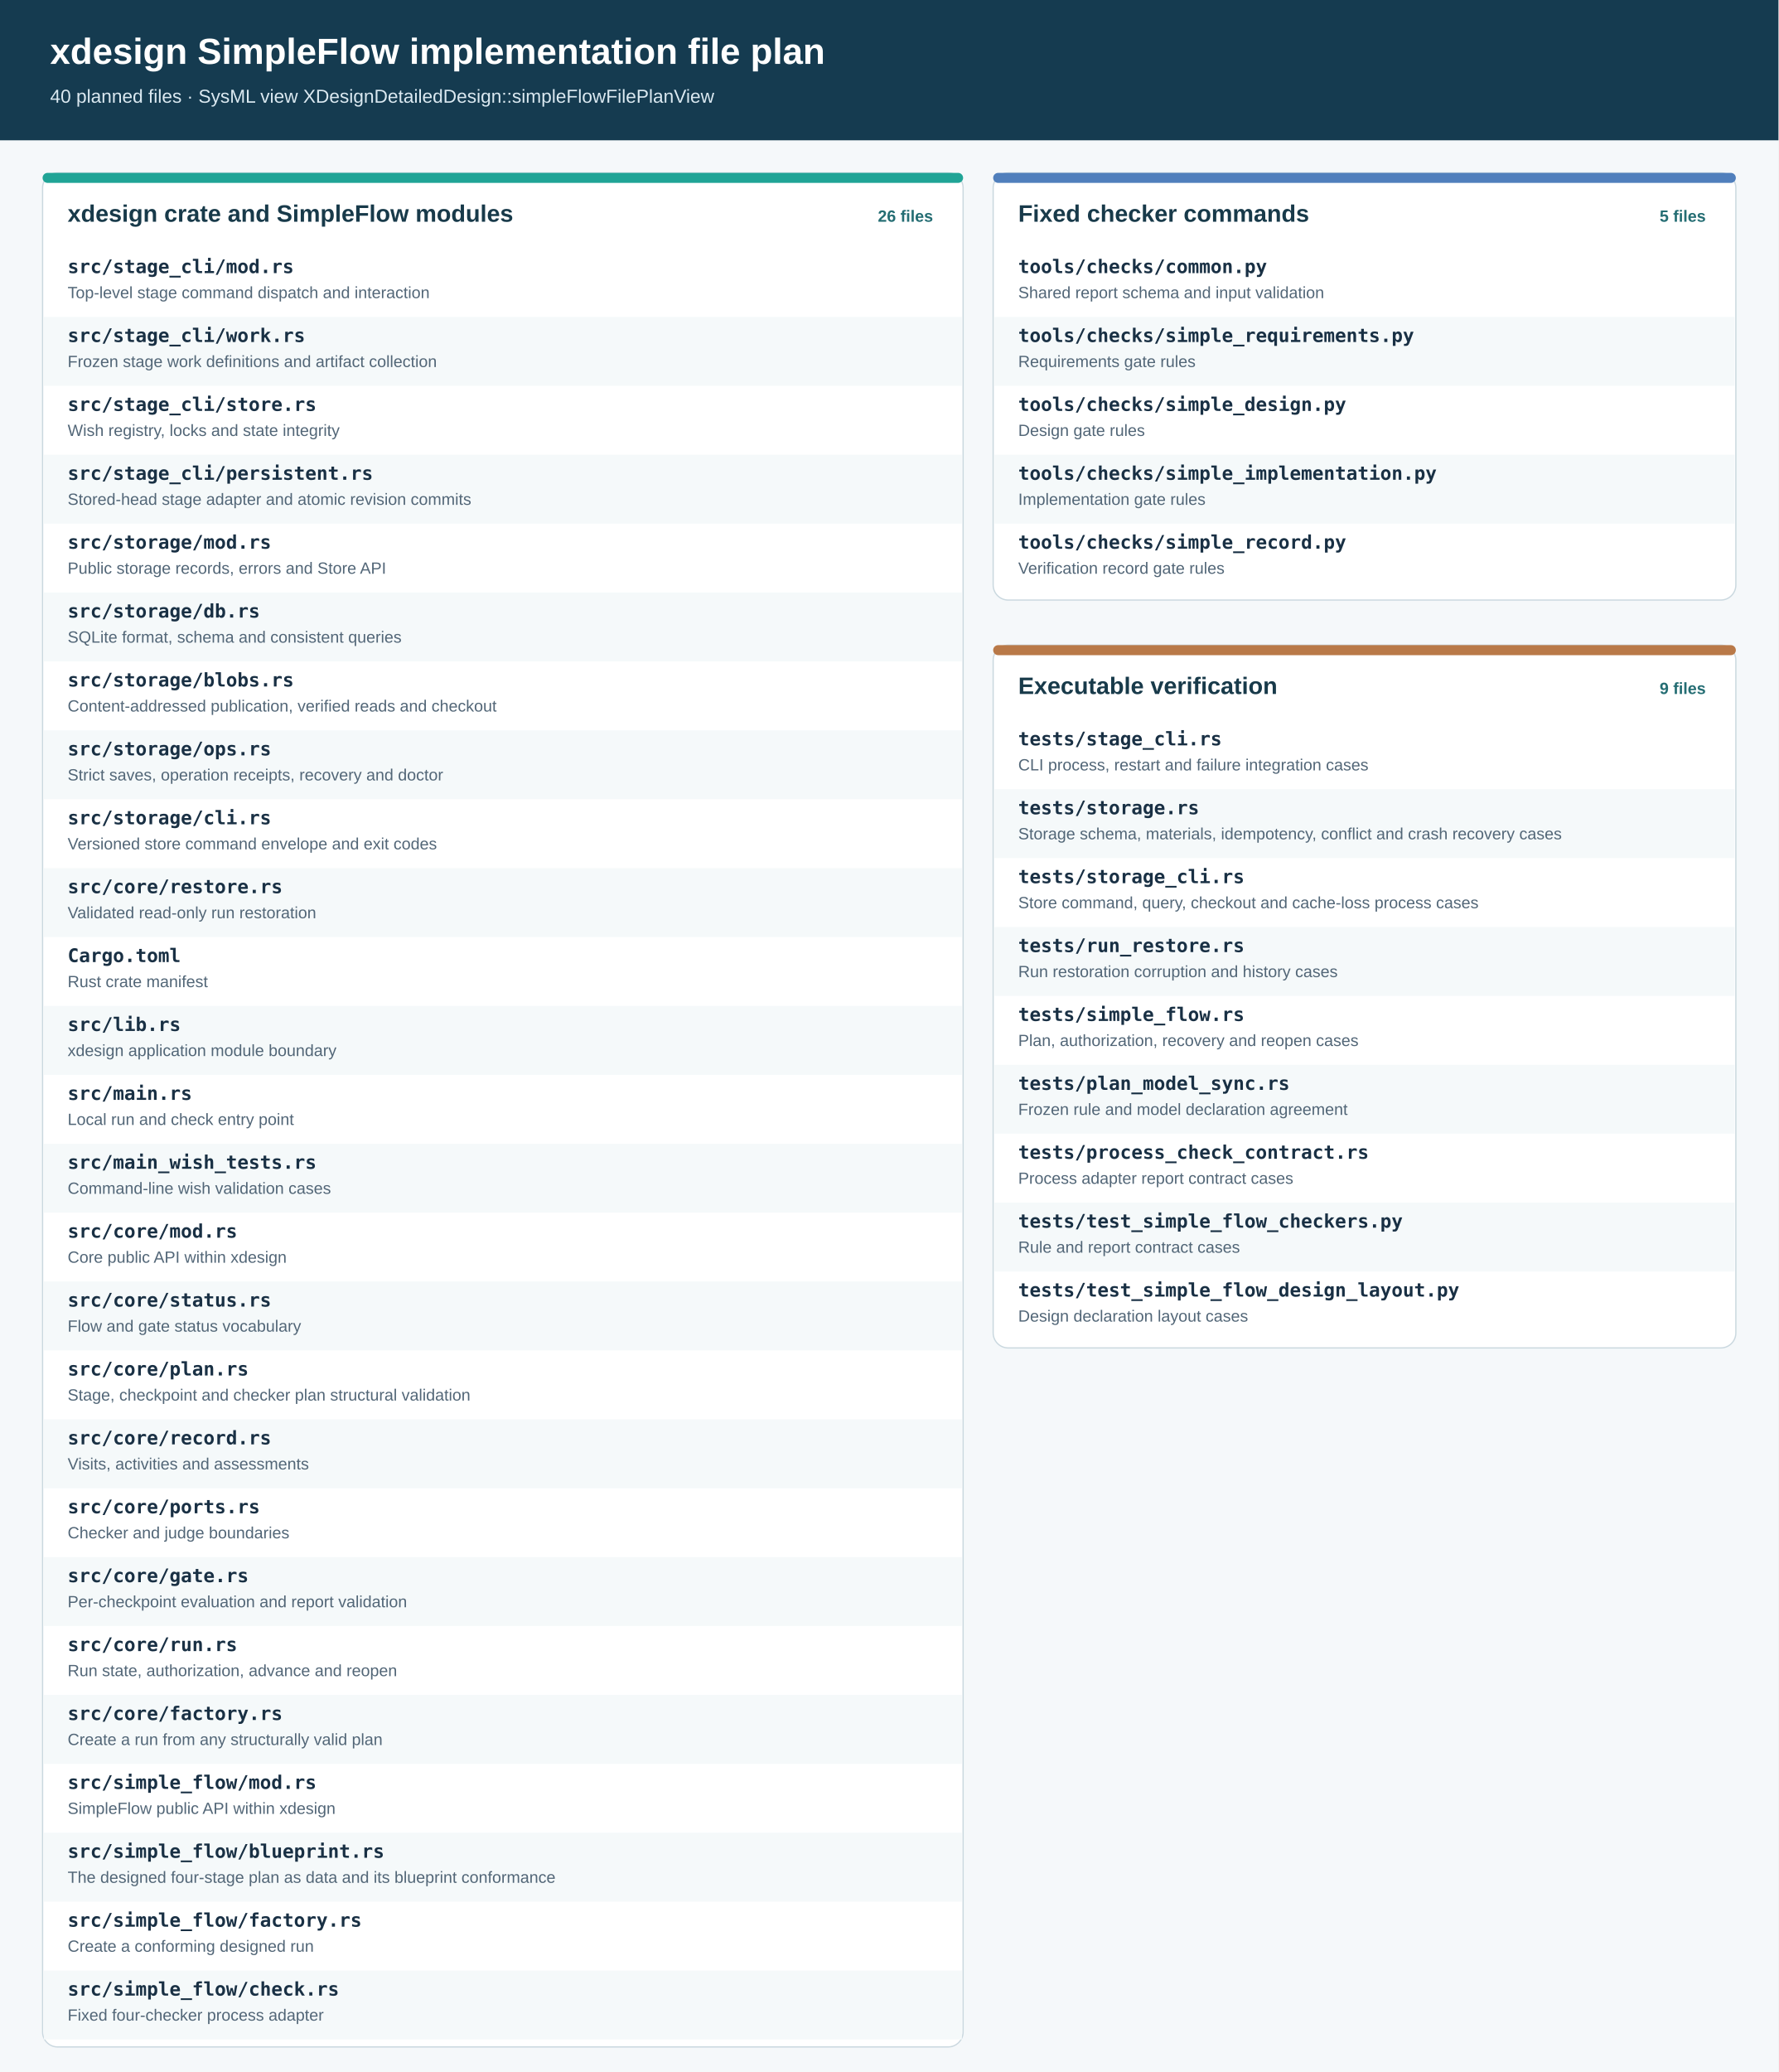
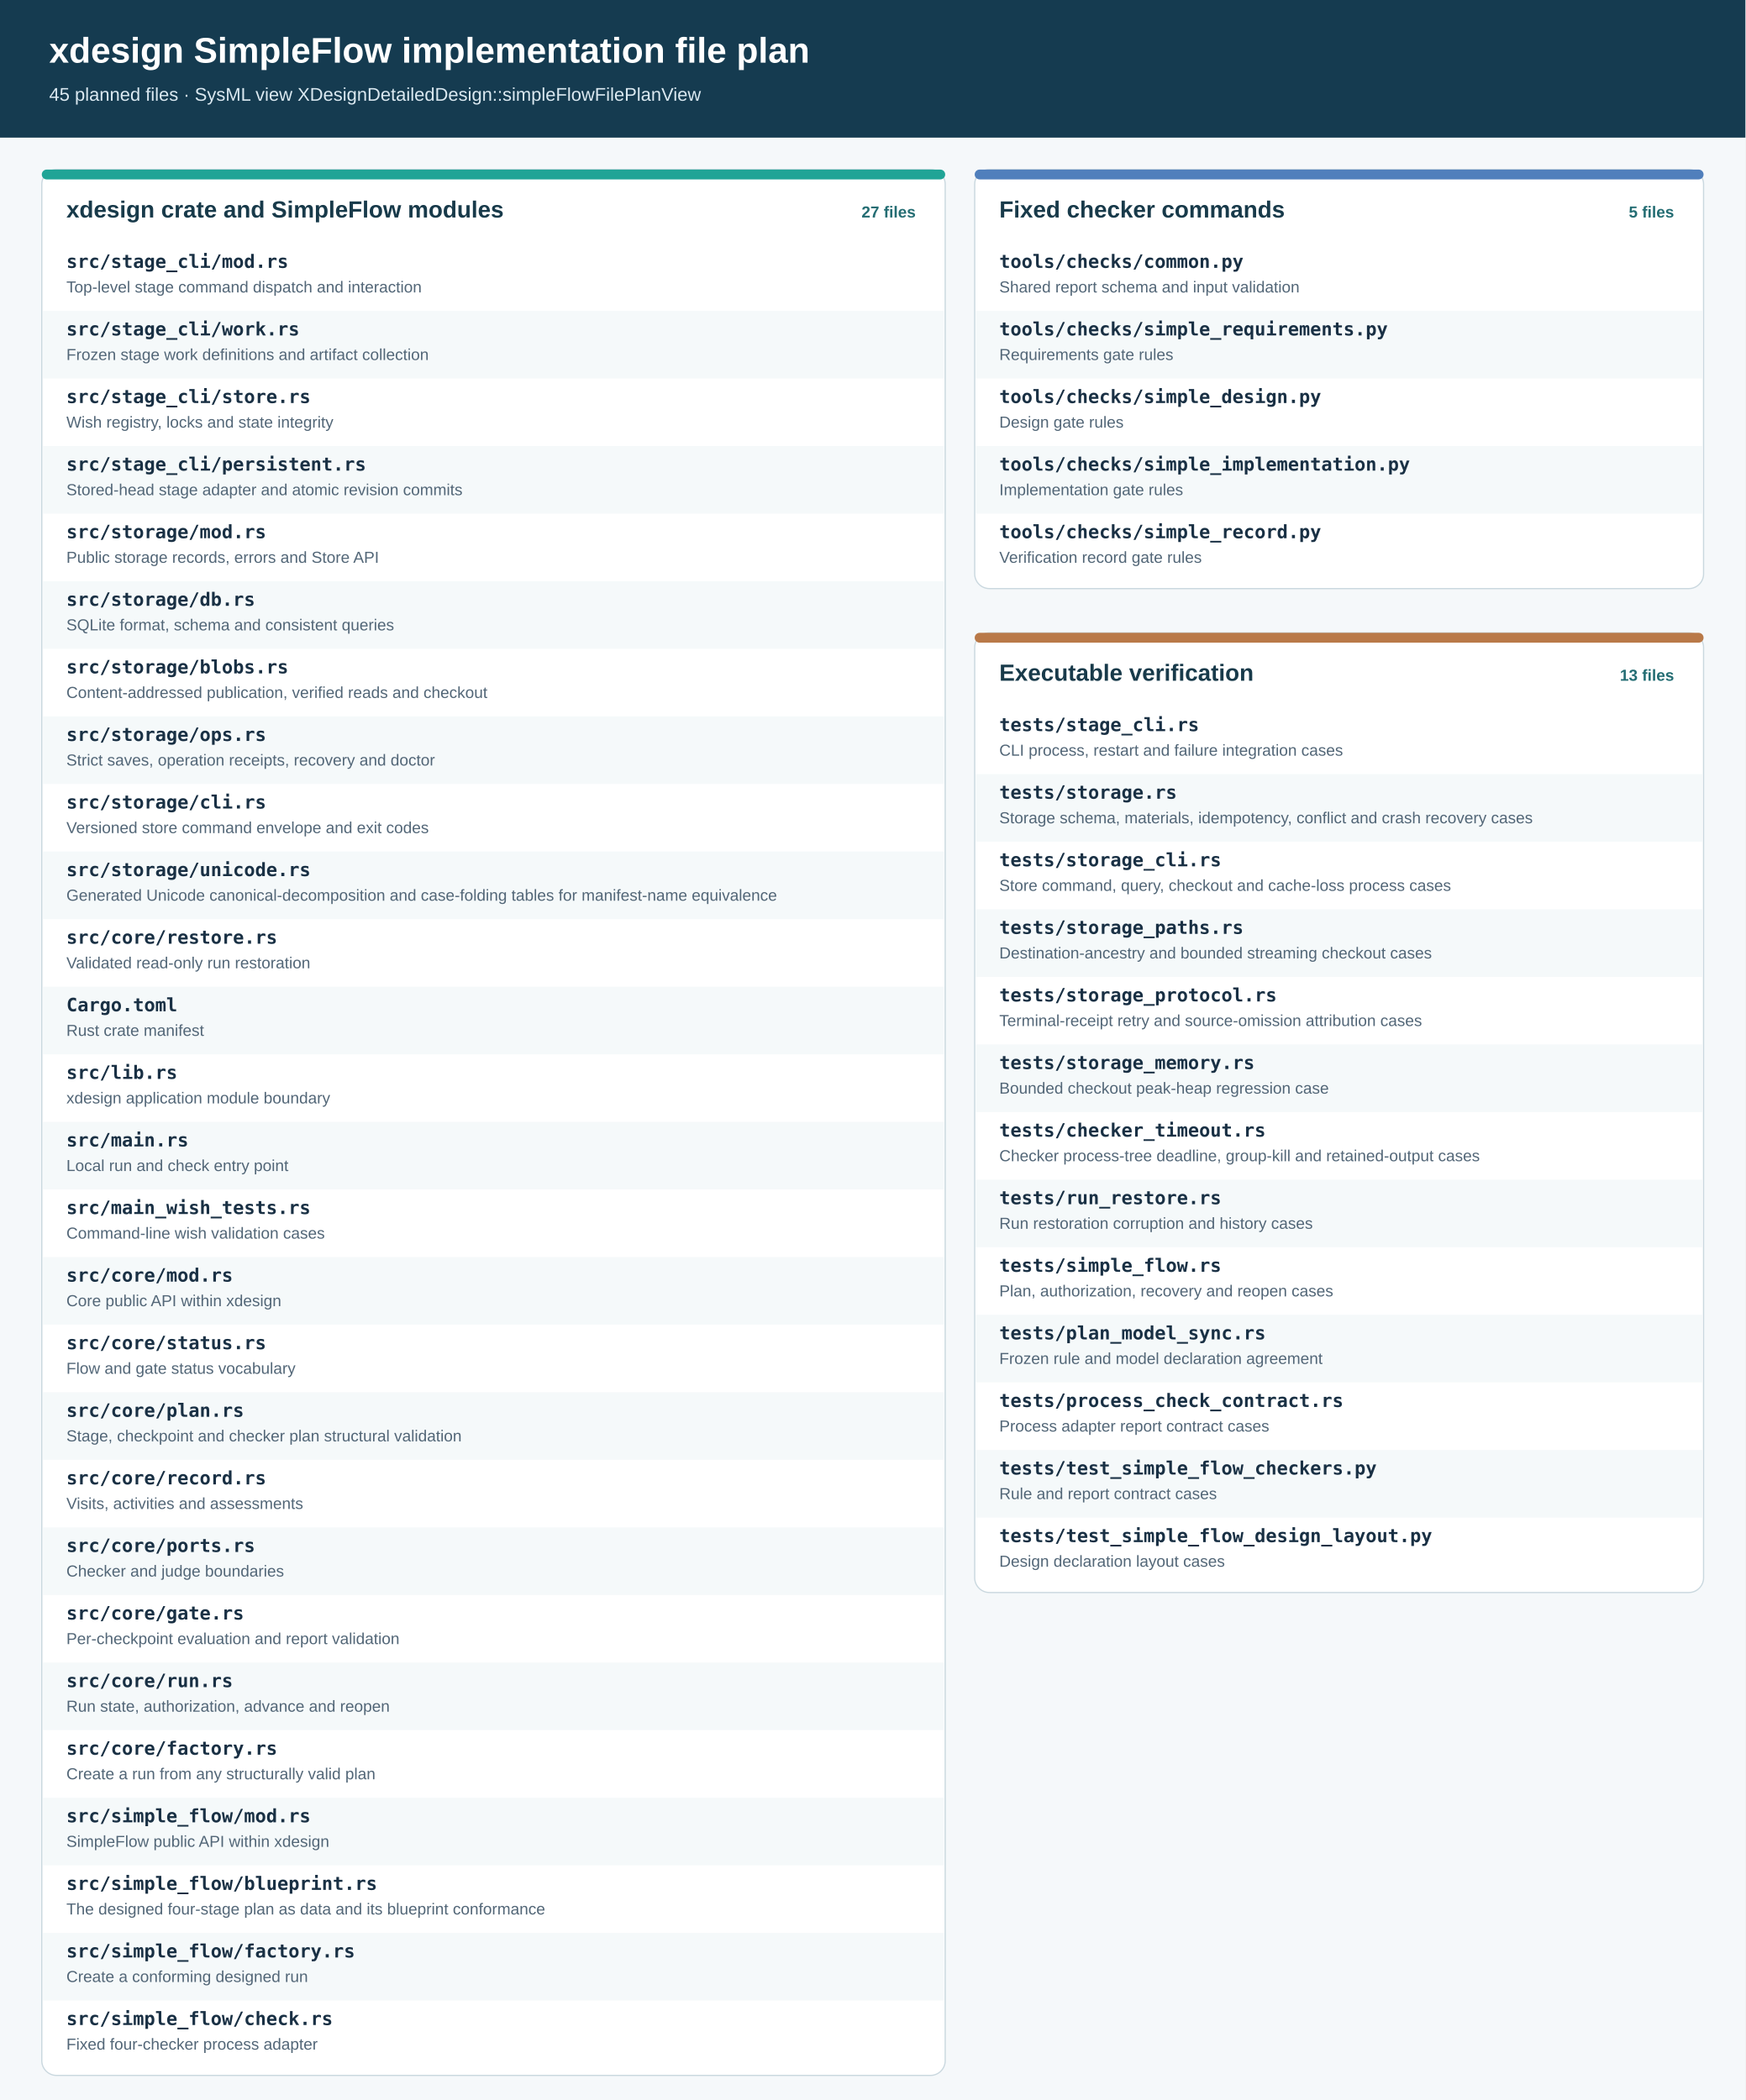
- <svg xmlns="http://www.w3.org/2000/svg" width="1420" height="1654" viewBox="0 0 1420 1654" role="img" aria-labelledby="title desc">
+ <svg xmlns="http://www.w3.org/2000/svg" width="1420" height="1709" viewBox="0 0 1420 1709" role="img" aria-labelledby="title desc">
  <style>text{font-family:Arial,Helvetica,sans-serif;fill:#193044}.title{font-size:29px;font-weight:700;fill:#fff}.subtitle{font-size:15px;fill:#dbe9f1}.group{font-size:19px;font-weight:700;fill:#183a4a}.path{font-family:Menlo,Consolas,monospace;font-size:15px;font-weight:600}.detail{font-size:13px;fill:#526677}.count{font-size:13px;font-weight:700;fill:#246d73}</style>
-   <rect x="0" y="0" width="1420" height="1654" fill="#f5f8fa" />
+   <rect x="0" y="0" width="1420" height="1709" fill="#f5f8fa" />
  <rect x="0" y="0" width="1420" height="112" fill="#153b50" />
  <text x="40" y="51" class="title">xdesign SimpleFlow implementation file plan</text>
-   <text x="40" y="82" class="subtitle">40 planned files · SysML view XDesignDetailedDesign::simpleFlowFilePlanView</text>
-   <rect x="34" y="138" width="735" height="1496" rx="12" fill="#fff" stroke="#cad8df" />
+   <text x="40" y="82" class="subtitle">45 planned files · SysML view XDesignDetailedDesign::simpleFlowFilePlanView</text>
+   <rect x="34" y="138" width="735" height="1551" rx="12" fill="#fff" stroke="#cad8df" />
  <rect x="34" y="138" width="735" height="8" rx="4" fill="#20a496" />
  <text x="54" y="177" class="group">xdesign crate and SimpleFlow modules</text>
-   <text x="745" y="177" text-anchor="end" class="count">26 files</text>
+   <text x="745" y="177" text-anchor="end" class="count">27 files</text>
  <text x="54" y="218" class="path">src/stage_cli/mod.rs</text>
  <text x="54" y="238" class="detail">Top-level stage command dispatch and interaction</text>
  <rect x="35" y="253" width="733" height="55" fill="#f5f9fa" />
  <text x="54" y="273" class="path">src/stage_cli/work.rs</text>
  <text x="54" y="293" class="detail">Frozen stage work definitions and artifact collection</text>
  <text x="54" y="328" class="path">src/stage_cli/store.rs</text>
  <text x="54" y="348" class="detail">Wish registry, locks and state integrity</text>
  <rect x="35" y="363" width="733" height="55" fill="#f5f9fa" />
  <text x="54" y="383" class="path">src/stage_cli/persistent.rs</text>
  <text x="54" y="403" class="detail">Stored-head stage adapter and atomic revision commits</text>
  <text x="54" y="438" class="path">src/storage/mod.rs</text>
  <text x="54" y="458" class="detail">Public storage records, errors and Store API</text>
  <rect x="35" y="473" width="733" height="55" fill="#f5f9fa" />
  <text x="54" y="493" class="path">src/storage/db.rs</text>
  <text x="54" y="513" class="detail">SQLite format, schema and consistent queries</text>
  <text x="54" y="548" class="path">src/storage/blobs.rs</text>
  <text x="54" y="568" class="detail">Content-addressed publication, verified reads and checkout</text>
  <rect x="35" y="583" width="733" height="55" fill="#f5f9fa" />
  <text x="54" y="603" class="path">src/storage/ops.rs</text>
  <text x="54" y="623" class="detail">Strict saves, operation receipts, recovery and doctor</text>
  <text x="54" y="658" class="path">src/storage/cli.rs</text>
  <text x="54" y="678" class="detail">Versioned store command envelope and exit codes</text>
  <rect x="35" y="693" width="733" height="55" fill="#f5f9fa" />
-   <text x="54" y="713" class="path">src/core/restore.rs</text>
-   <text x="54" y="733" class="detail">Validated read-only run restoration</text>
-   <text x="54" y="768" class="path">Cargo.toml</text>
-   <text x="54" y="788" class="detail">Rust crate manifest</text>
+   <text x="54" y="713" class="path">src/storage/unicode.rs</text>
+   <text x="54" y="733" class="detail">Generated Unicode canonical-decomposition and case-folding tables for manifest-name equivalence</text>
+   <text x="54" y="768" class="path">src/core/restore.rs</text>
+   <text x="54" y="788" class="detail">Validated read-only run restoration</text>
  <rect x="35" y="803" width="733" height="55" fill="#f5f9fa" />
-   <text x="54" y="823" class="path">src/lib.rs</text>
-   <text x="54" y="843" class="detail">xdesign application module boundary</text>
-   <text x="54" y="878" class="path">src/main.rs</text>
-   <text x="54" y="898" class="detail">Local run and check entry point</text>
+   <text x="54" y="823" class="path">Cargo.toml</text>
+   <text x="54" y="843" class="detail">Rust crate manifest</text>
+   <text x="54" y="878" class="path">src/lib.rs</text>
+   <text x="54" y="898" class="detail">xdesign application module boundary</text>
  <rect x="35" y="913" width="733" height="55" fill="#f5f9fa" />
-   <text x="54" y="933" class="path">src/main_wish_tests.rs</text>
-   <text x="54" y="953" class="detail">Command-line wish validation cases</text>
-   <text x="54" y="988" class="path">src/core/mod.rs</text>
-   <text x="54" y="1008" class="detail">Core public API within xdesign</text>
+   <text x="54" y="933" class="path">src/main.rs</text>
+   <text x="54" y="953" class="detail">Local run and check entry point</text>
+   <text x="54" y="988" class="path">src/main_wish_tests.rs</text>
+   <text x="54" y="1008" class="detail">Command-line wish validation cases</text>
  <rect x="35" y="1023" width="733" height="55" fill="#f5f9fa" />
-   <text x="54" y="1043" class="path">src/core/status.rs</text>
-   <text x="54" y="1063" class="detail">Flow and gate status vocabulary</text>
-   <text x="54" y="1098" class="path">src/core/plan.rs</text>
-   <text x="54" y="1118" class="detail">Stage, checkpoint and checker plan structural validation</text>
+   <text x="54" y="1043" class="path">src/core/mod.rs</text>
+   <text x="54" y="1063" class="detail">Core public API within xdesign</text>
+   <text x="54" y="1098" class="path">src/core/status.rs</text>
+   <text x="54" y="1118" class="detail">Flow and gate status vocabulary</text>
  <rect x="35" y="1133" width="733" height="55" fill="#f5f9fa" />
-   <text x="54" y="1153" class="path">src/core/record.rs</text>
-   <text x="54" y="1173" class="detail">Visits, activities and assessments</text>
-   <text x="54" y="1208" class="path">src/core/ports.rs</text>
-   <text x="54" y="1228" class="detail">Checker and judge boundaries</text>
+   <text x="54" y="1153" class="path">src/core/plan.rs</text>
+   <text x="54" y="1173" class="detail">Stage, checkpoint and checker plan structural validation</text>
+   <text x="54" y="1208" class="path">src/core/record.rs</text>
+   <text x="54" y="1228" class="detail">Visits, activities and assessments</text>
  <rect x="35" y="1243" width="733" height="55" fill="#f5f9fa" />
-   <text x="54" y="1263" class="path">src/core/gate.rs</text>
-   <text x="54" y="1283" class="detail">Per-checkpoint evaluation and report validation</text>
-   <text x="54" y="1318" class="path">src/core/run.rs</text>
-   <text x="54" y="1338" class="detail">Run state, authorization, advance and reopen</text>
+   <text x="54" y="1263" class="path">src/core/ports.rs</text>
+   <text x="54" y="1283" class="detail">Checker and judge boundaries</text>
+   <text x="54" y="1318" class="path">src/core/gate.rs</text>
+   <text x="54" y="1338" class="detail">Per-checkpoint evaluation and report validation</text>
  <rect x="35" y="1353" width="733" height="55" fill="#f5f9fa" />
-   <text x="54" y="1373" class="path">src/core/factory.rs</text>
-   <text x="54" y="1393" class="detail">Create a run from any structurally valid plan</text>
-   <text x="54" y="1428" class="path">src/simple_flow/mod.rs</text>
-   <text x="54" y="1448" class="detail">SimpleFlow public API within xdesign</text>
+   <text x="54" y="1373" class="path">src/core/run.rs</text>
+   <text x="54" y="1393" class="detail">Run state, authorization, advance and reopen</text>
+   <text x="54" y="1428" class="path">src/core/factory.rs</text>
+   <text x="54" y="1448" class="detail">Create a run from any structurally valid plan</text>
  <rect x="35" y="1463" width="733" height="55" fill="#f5f9fa" />
-   <text x="54" y="1483" class="path">src/simple_flow/blueprint.rs</text>
-   <text x="54" y="1503" class="detail">The designed four-stage plan as data and its blueprint conformance</text>
-   <text x="54" y="1538" class="path">src/simple_flow/factory.rs</text>
-   <text x="54" y="1558" class="detail">Create a conforming designed run</text>
+   <text x="54" y="1483" class="path">src/simple_flow/mod.rs</text>
+   <text x="54" y="1503" class="detail">SimpleFlow public API within xdesign</text>
+   <text x="54" y="1538" class="path">src/simple_flow/blueprint.rs</text>
+   <text x="54" y="1558" class="detail">The designed four-stage plan as data and its blueprint conformance</text>
  <rect x="35" y="1573" width="733" height="55" fill="#f5f9fa" />
-   <text x="54" y="1593" class="path">src/simple_flow/check.rs</text>
-   <text x="54" y="1613" class="detail">Fixed four-checker process adapter</text>
+   <text x="54" y="1593" class="path">src/simple_flow/factory.rs</text>
+   <text x="54" y="1613" class="detail">Create a conforming designed run</text>
+   <text x="54" y="1648" class="path">src/simple_flow/check.rs</text>
+   <text x="54" y="1668" class="detail">Fixed four-checker process adapter</text>
  <rect x="793" y="138" width="593" height="341" rx="12" fill="#fff" stroke="#cad8df" />
  <rect x="793" y="138" width="593" height="8" rx="4" fill="#507fbc" />
  <text x="813" y="177" class="group">Fixed checker commands</text>
  <text x="1362" y="177" text-anchor="end" class="count">5 files</text>
  <text x="813" y="218" class="path">tools/checks/common.py</text>
  <text x="813" y="238" class="detail">Shared report schema and input validation</text>
  <rect x="794" y="253" width="591" height="55" fill="#f5f9fa" />
  <text x="813" y="273" class="path">tools/checks/simple_requirements.py</text>
  <text x="813" y="293" class="detail">Requirements gate rules</text>
  <text x="813" y="328" class="path">tools/checks/simple_design.py</text>
  <text x="813" y="348" class="detail">Design gate rules</text>
  <rect x="794" y="363" width="591" height="55" fill="#f5f9fa" />
  <text x="813" y="383" class="path">tools/checks/simple_implementation.py</text>
  <text x="813" y="403" class="detail">Implementation gate rules</text>
  <text x="813" y="438" class="path">tools/checks/simple_record.py</text>
  <text x="813" y="458" class="detail">Verification record gate rules</text>
-   <rect x="793" y="515" width="593" height="561" rx="12" fill="#fff" stroke="#cad8df" />
+   <rect x="793" y="515" width="593" height="781" rx="12" fill="#fff" stroke="#cad8df" />
  <rect x="793" y="515" width="593" height="8" rx="4" fill="#b97948" />
  <text x="813" y="554" class="group">Executable verification</text>
-   <text x="1362" y="554" text-anchor="end" class="count">9 files</text>
+   <text x="1362" y="554" text-anchor="end" class="count">13 files</text>
  <text x="813" y="595" class="path">tests/stage_cli.rs</text>
  <text x="813" y="615" class="detail">CLI process, restart and failure integration cases</text>
  <rect x="794" y="630" width="591" height="55" fill="#f5f9fa" />
  <text x="813" y="650" class="path">tests/storage.rs</text>
  <text x="813" y="670" class="detail">Storage schema, materials, idempotency, conflict and crash recovery cases</text>
  <text x="813" y="705" class="path">tests/storage_cli.rs</text>
  <text x="813" y="725" class="detail">Store command, query, checkout and cache-loss process cases</text>
  <rect x="794" y="740" width="591" height="55" fill="#f5f9fa" />
-   <text x="813" y="760" class="path">tests/run_restore.rs</text>
-   <text x="813" y="780" class="detail">Run restoration corruption and history cases</text>
-   <text x="813" y="815" class="path">tests/simple_flow.rs</text>
-   <text x="813" y="835" class="detail">Plan, authorization, recovery and reopen cases</text>
+   <text x="813" y="760" class="path">tests/storage_paths.rs</text>
+   <text x="813" y="780" class="detail">Destination-ancestry and bounded streaming checkout cases</text>
+   <text x="813" y="815" class="path">tests/storage_protocol.rs</text>
+   <text x="813" y="835" class="detail">Terminal-receipt retry and source-omission attribution cases</text>
  <rect x="794" y="850" width="591" height="55" fill="#f5f9fa" />
-   <text x="813" y="870" class="path">tests/plan_model_sync.rs</text>
-   <text x="813" y="890" class="detail">Frozen rule and model declaration agreement</text>
-   <text x="813" y="925" class="path">tests/process_check_contract.rs</text>
-   <text x="813" y="945" class="detail">Process adapter report contract cases</text>
+   <text x="813" y="870" class="path">tests/storage_memory.rs</text>
+   <text x="813" y="890" class="detail">Bounded checkout peak-heap regression case</text>
+   <text x="813" y="925" class="path">tests/checker_timeout.rs</text>
+   <text x="813" y="945" class="detail">Checker process-tree deadline, group-kill and retained-output cases</text>
  <rect x="794" y="960" width="591" height="55" fill="#f5f9fa" />
-   <text x="813" y="980" class="path">tests/test_simple_flow_checkers.py</text>
-   <text x="813" y="1000" class="detail">Rule and report contract cases</text>
-   <text x="813" y="1035" class="path">tests/test_simple_flow_design_layout.py</text>
-   <text x="813" y="1055" class="detail">Design declaration layout cases</text>
+   <text x="813" y="980" class="path">tests/run_restore.rs</text>
+   <text x="813" y="1000" class="detail">Run restoration corruption and history cases</text>
+   <text x="813" y="1035" class="path">tests/simple_flow.rs</text>
+   <text x="813" y="1055" class="detail">Plan, authorization, recovery and reopen cases</text>
+   <rect x="794" y="1070" width="591" height="55" fill="#f5f9fa" />
+   <text x="813" y="1090" class="path">tests/plan_model_sync.rs</text>
+   <text x="813" y="1110" class="detail">Frozen rule and model declaration agreement</text>
+   <text x="813" y="1145" class="path">tests/process_check_contract.rs</text>
+   <text x="813" y="1165" class="detail">Process adapter report contract cases</text>
+   <rect x="794" y="1180" width="591" height="55" fill="#f5f9fa" />
+   <text x="813" y="1200" class="path">tests/test_simple_flow_checkers.py</text>
+   <text x="813" y="1220" class="detail">Rule and report contract cases</text>
+   <text x="813" y="1255" class="path">tests/test_simple_flow_design_layout.py</text>
+   <text x="813" y="1275" class="detail">Design declaration layout cases</text>
</svg>
